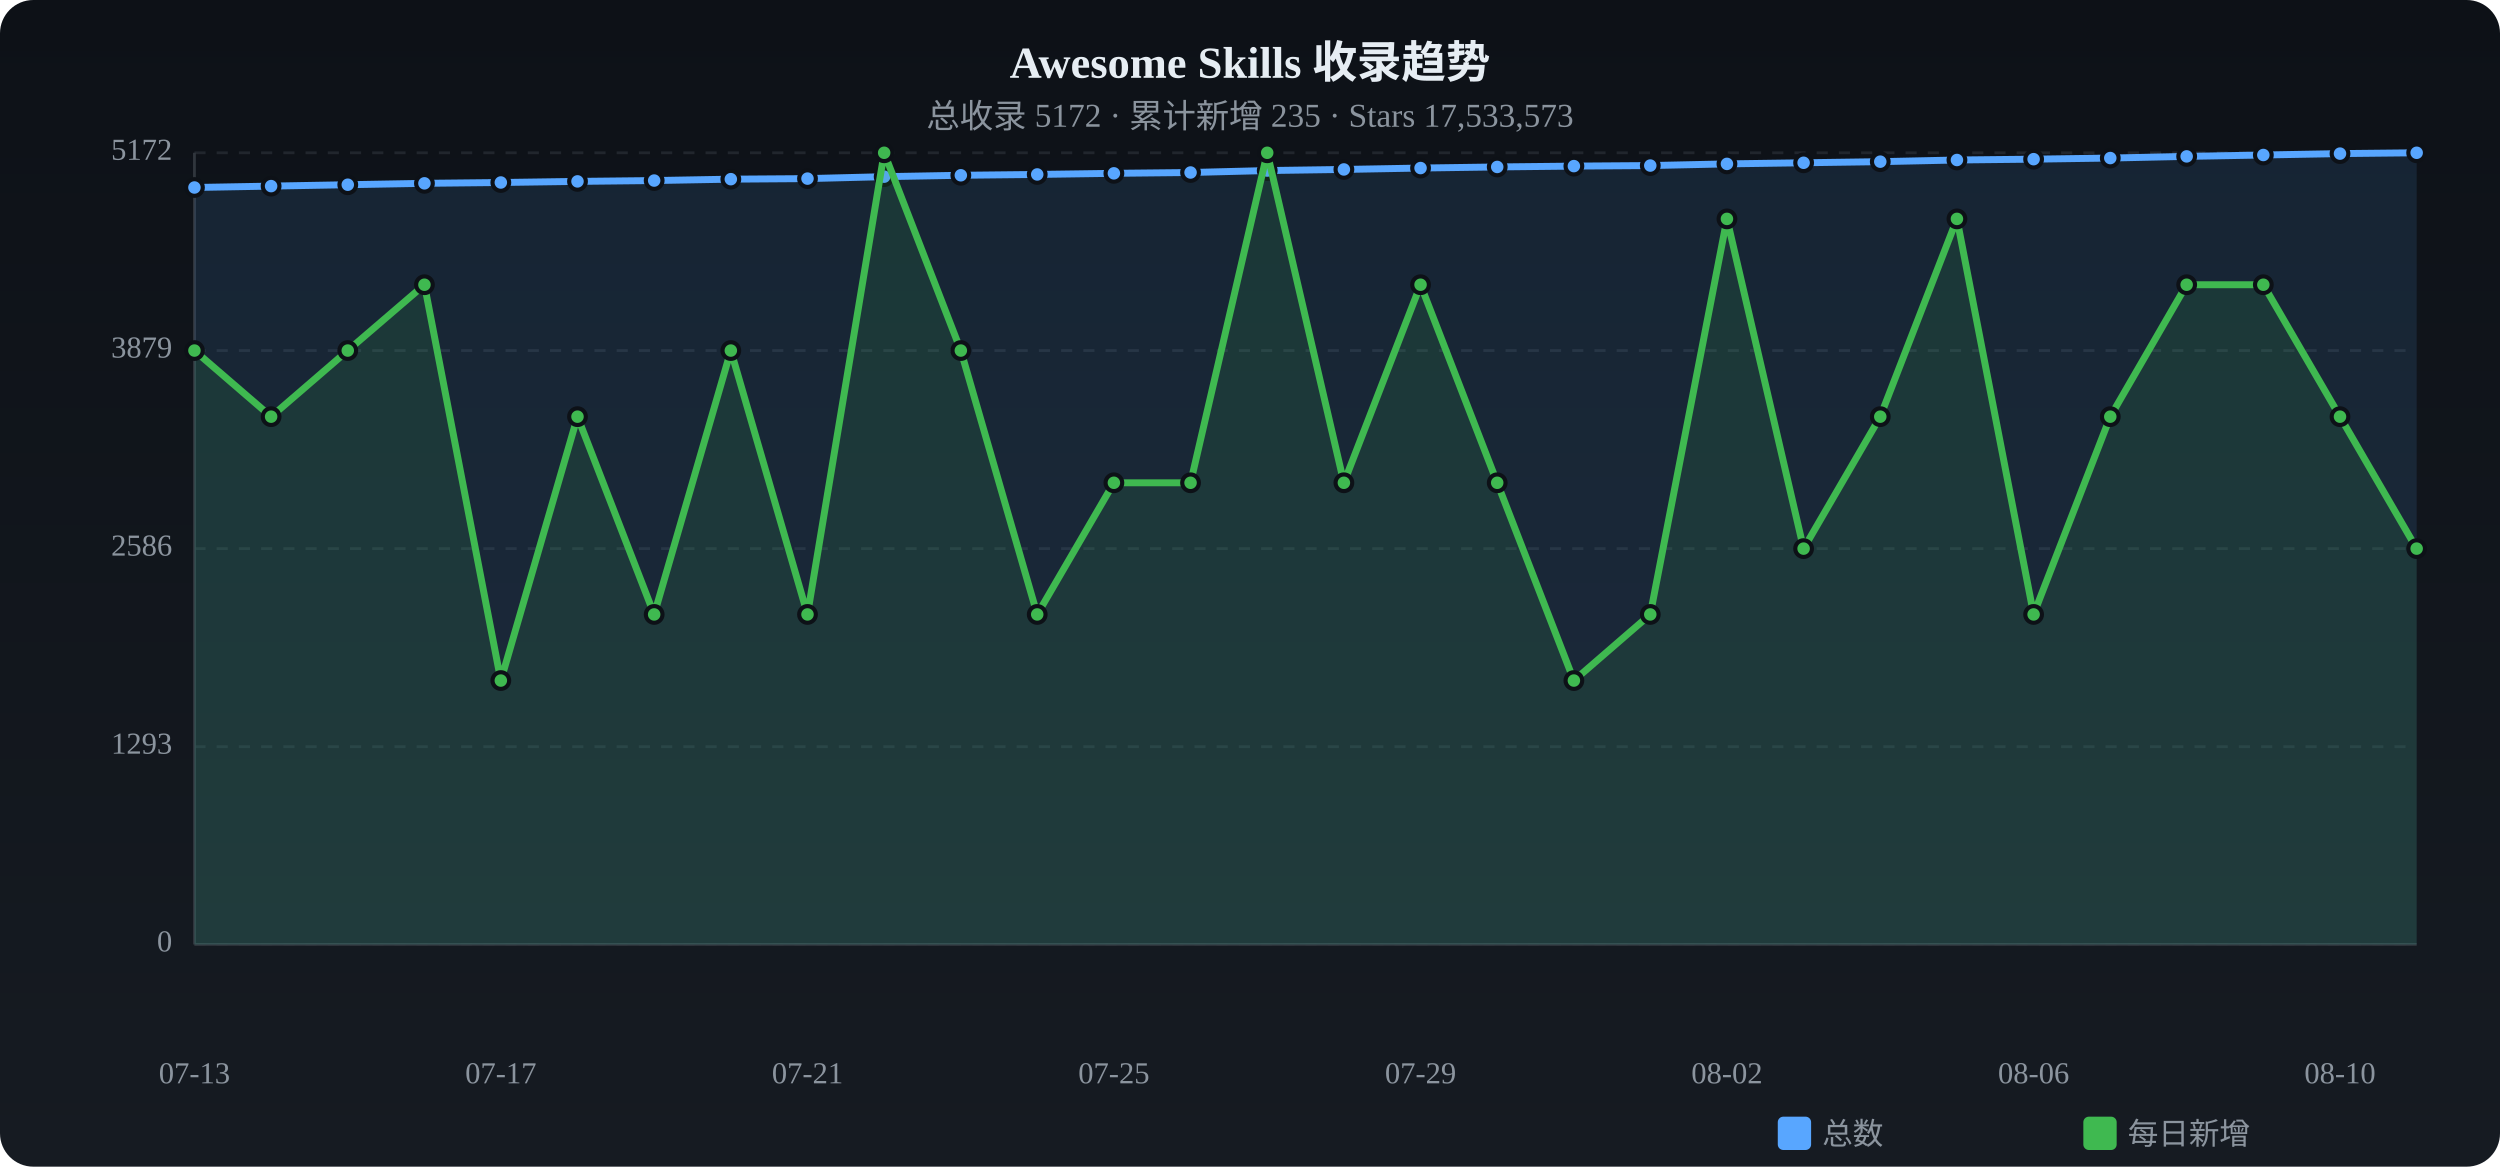
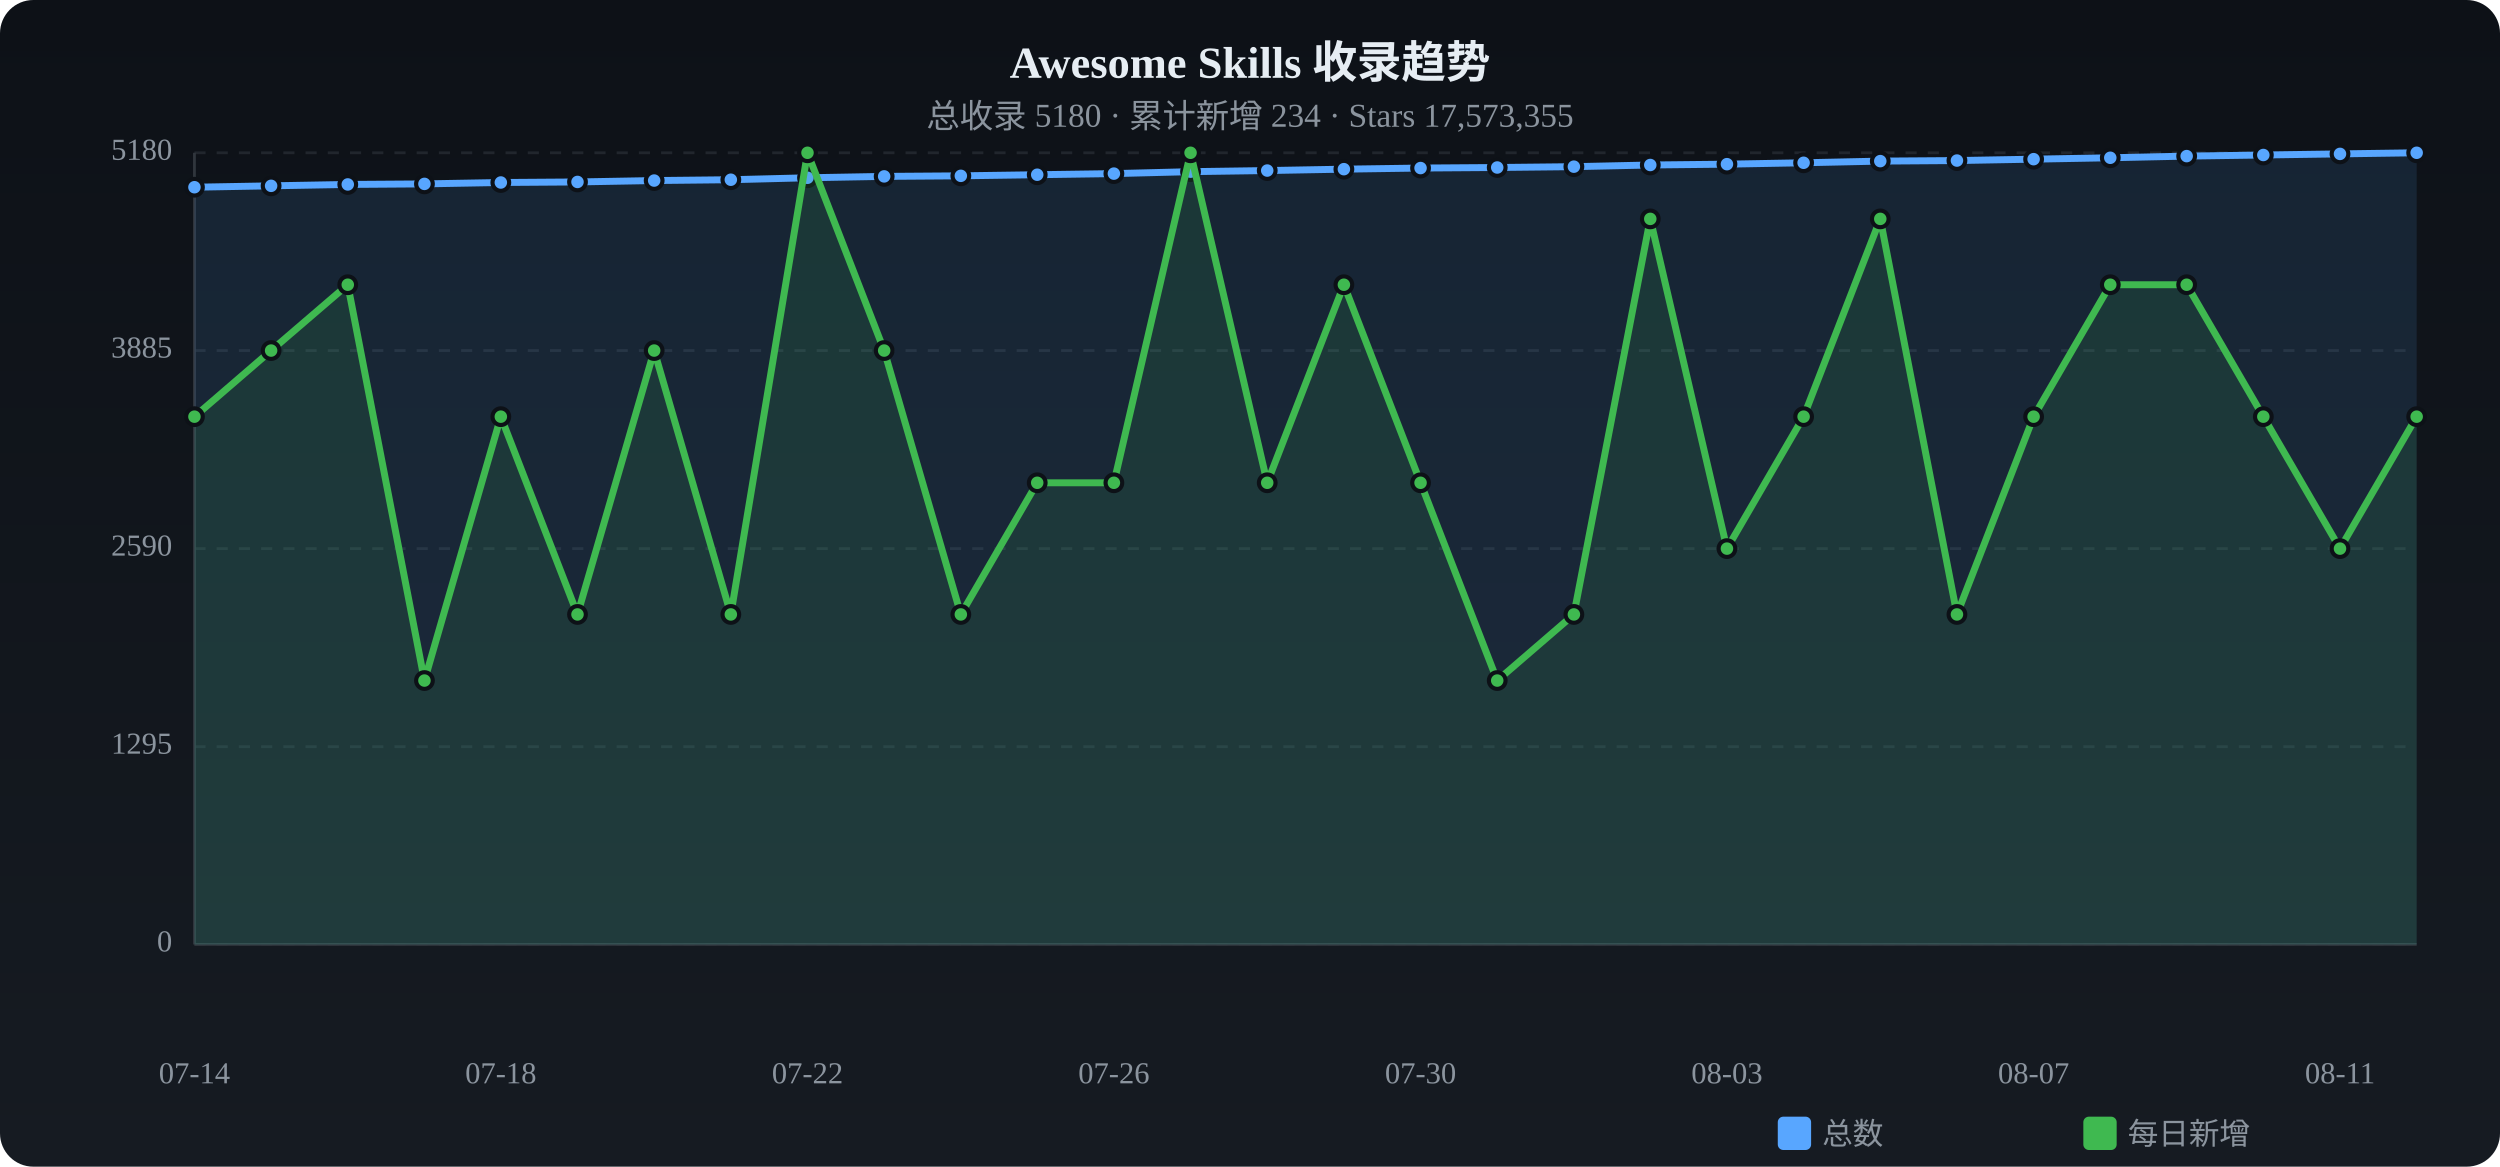
<svg xmlns="http://www.w3.org/2000/svg" viewBox="0 0 900 420" width="900" height="420">
  <defs>
    <linearGradient id="tbg" x1="0%" y1="0%" x2="0%" y2="100%">
      <stop offset="0%" stop-color="#0d1117" />
      <stop offset="100%" stop-color="#161b22" />
    </linearGradient>
  </defs>
  <rect width="900" height="420" rx="12" fill="url(#tbg)" />
  <text x="450.0" y="28" text-anchor="middle" fill="#e6edf3" font-size="16" font-weight="bold">Awesome Skills 收录趋势</text>
-   <text x="450.0" y="46" text-anchor="middle" fill="#8b949e" font-size="12">总收录 5172 · 累计新增 235 · Stars 17,533,573</text>
+   <text x="450.0" y="46" text-anchor="middle" fill="#8b949e" font-size="12">总收录 5180 · 累计新增 234 · Stars 17,573,355</text>
  <text x="62" y="340.0" text-anchor="end" fill="#8b949e" font-size="11" dominant-baseline="middle">0</text>
  <line x1="70" y1="340.0" x2="870" y2="340.0" stroke="#21262d" stroke-dasharray="4 4" />
-   <text x="62" y="268.8" text-anchor="end" fill="#8b949e" font-size="11" dominant-baseline="middle">1293</text>
+   <text x="62" y="268.8" text-anchor="end" fill="#8b949e" font-size="11" dominant-baseline="middle">1295</text>
  <line x1="70" y1="268.8" x2="870" y2="268.8" stroke="#21262d" stroke-dasharray="4 4" />
-   <text x="62" y="197.5" text-anchor="end" fill="#8b949e" font-size="11" dominant-baseline="middle">2586</text>
+   <text x="62" y="197.5" text-anchor="end" fill="#8b949e" font-size="11" dominant-baseline="middle">2590</text>
  <line x1="70" y1="197.5" x2="870" y2="197.5" stroke="#21262d" stroke-dasharray="4 4" />
-   <text x="62" y="126.2" text-anchor="end" fill="#8b949e" font-size="11" dominant-baseline="middle">3879</text>
+   <text x="62" y="126.2" text-anchor="end" fill="#8b949e" font-size="11" dominant-baseline="middle">3885</text>
  <line x1="70" y1="126.2" x2="870" y2="126.2" stroke="#21262d" stroke-dasharray="4 4" />
-   <text x="62" y="55.0" text-anchor="end" fill="#8b949e" font-size="11" dominant-baseline="middle">5172</text>
+   <text x="62" y="55.0" text-anchor="end" fill="#8b949e" font-size="11" dominant-baseline="middle">5180</text>
  <line x1="70" y1="55.0" x2="870" y2="55.0" stroke="#21262d" stroke-dasharray="4 4" />
  <line x1="70" y1="55" x2="70" y2="340" stroke="#30363d" />
  <line x1="70" y1="340" x2="870" y2="340" stroke="#30363d" />
-   <path d="M70.0,67.5 L97.6,67.0 L125.2,66.5 L152.8,66.0 L180.3,65.7 L207.9,65.3 L235.5,65.0 L263.1,64.5 L290.7,64.3 L318.3,63.6 L345.9,63.1 L373.4,62.8 L401.0,62.4 L428.6,62.1 L456.2,61.4 L483.8,61.0 L511.4,60.5 L539.0,60.1 L566.6,59.8 L594.1,59.6 L621.7,59.0 L649.3,58.6 L676.9,58.2 L704.5,57.6 L732.1,57.3 L759.7,56.9 L787.2,56.3 L814.8,55.8 L842.4,55.3 L870.0,55.0 L870.0,340 L70.0,340 Z" fill="#58a6ff" opacity="0.12" />
-   <polyline points="70.0,67.5 97.6,67.0 125.2,66.5 152.8,66.0 180.3,65.7 207.9,65.3 235.5,65.0 263.1,64.5 290.7,64.3 318.3,63.6 345.9,63.1 373.4,62.8 401.0,62.4 428.6,62.1 456.2,61.4 483.8,61.0 511.4,60.5 539.0,60.1 566.6,59.8 594.1,59.6 621.7,59.0 649.3,58.6 676.9,58.2 704.5,57.6 732.1,57.3 759.7,56.9 787.2,56.3 814.8,55.8 842.4,55.3 870.0,55.0" fill="none" stroke="#58a6ff" stroke-width="2.5" stroke-linecap="round" stroke-linejoin="round" />
-   <circle cx="70.0" cy="67.5" r="3" fill="#58a6ff" stroke="#0d1117" stroke-width="1.5" />
-   <circle cx="97.6" cy="67.0" r="3" fill="#58a6ff" stroke="#0d1117" stroke-width="1.5" />
-   <circle cx="125.2" cy="66.5" r="3" fill="#58a6ff" stroke="#0d1117" stroke-width="1.5" />
-   <circle cx="152.8" cy="66.0" r="3" fill="#58a6ff" stroke="#0d1117" stroke-width="1.5" />
+   <path d="M70.0,67.4 L97.6,66.9 L125.2,66.4 L152.8,66.2 L180.3,65.7 L207.9,65.5 L235.5,65.0 L263.1,64.7 L290.7,64.0 L318.3,63.5 L345.9,63.3 L373.4,62.9 L401.0,62.5 L428.6,61.8 L456.2,61.4 L483.8,60.9 L511.4,60.5 L539.0,60.3 L566.6,60.0 L594.1,59.4 L621.7,59.1 L649.3,58.6 L676.9,58.0 L704.5,57.8 L732.1,57.3 L759.7,56.8 L787.2,56.2 L814.8,55.8 L842.4,55.4 L870.0,55.0 L870.0,340 L70.0,340 Z" fill="#58a6ff" opacity="0.12" />
+   <polyline points="70.0,67.4 97.6,66.9 125.2,66.4 152.8,66.2 180.3,65.7 207.9,65.5 235.5,65.0 263.1,64.7 290.7,64.0 318.3,63.5 345.9,63.3 373.4,62.9 401.0,62.5 428.6,61.8 456.2,61.4 483.8,60.9 511.4,60.5 539.0,60.3 566.6,60.0 594.1,59.4 621.7,59.1 649.3,58.6 676.9,58.0 704.5,57.8 732.1,57.3 759.7,56.8 787.2,56.2 814.8,55.8 842.4,55.4 870.0,55.0" fill="none" stroke="#58a6ff" stroke-width="2.5" stroke-linecap="round" stroke-linejoin="round" />
+   <circle cx="70.0" cy="67.4" r="3" fill="#58a6ff" stroke="#0d1117" stroke-width="1.5" />
+   <circle cx="97.6" cy="66.9" r="3" fill="#58a6ff" stroke="#0d1117" stroke-width="1.5" />
+   <circle cx="125.2" cy="66.4" r="3" fill="#58a6ff" stroke="#0d1117" stroke-width="1.5" />
+   <circle cx="152.8" cy="66.2" r="3" fill="#58a6ff" stroke="#0d1117" stroke-width="1.5" />
  <circle cx="180.3" cy="65.7" r="3" fill="#58a6ff" stroke="#0d1117" stroke-width="1.5" />
-   <circle cx="207.9" cy="65.3" r="3" fill="#58a6ff" stroke="#0d1117" stroke-width="1.5" />
+   <circle cx="207.9" cy="65.5" r="3" fill="#58a6ff" stroke="#0d1117" stroke-width="1.5" />
  <circle cx="235.5" cy="65.0" r="3" fill="#58a6ff" stroke="#0d1117" stroke-width="1.5" />
-   <circle cx="263.1" cy="64.5" r="3" fill="#58a6ff" stroke="#0d1117" stroke-width="1.5" />
-   <circle cx="290.7" cy="64.3" r="3" fill="#58a6ff" stroke="#0d1117" stroke-width="1.5" />
-   <circle cx="318.3" cy="63.6" r="3" fill="#58a6ff" stroke="#0d1117" stroke-width="1.5" />
-   <circle cx="345.9" cy="63.1" r="3" fill="#58a6ff" stroke="#0d1117" stroke-width="1.5" />
-   <circle cx="373.4" cy="62.8" r="3" fill="#58a6ff" stroke="#0d1117" stroke-width="1.5" />
-   <circle cx="401.0" cy="62.4" r="3" fill="#58a6ff" stroke="#0d1117" stroke-width="1.5" />
-   <circle cx="428.6" cy="62.1" r="3" fill="#58a6ff" stroke="#0d1117" stroke-width="1.5" />
+   <circle cx="263.1" cy="64.7" r="3" fill="#58a6ff" stroke="#0d1117" stroke-width="1.5" />
+   <circle cx="290.7" cy="64.0" r="3" fill="#58a6ff" stroke="#0d1117" stroke-width="1.5" />
+   <circle cx="318.3" cy="63.5" r="3" fill="#58a6ff" stroke="#0d1117" stroke-width="1.5" />
+   <circle cx="345.9" cy="63.3" r="3" fill="#58a6ff" stroke="#0d1117" stroke-width="1.5" />
+   <circle cx="373.4" cy="62.9" r="3" fill="#58a6ff" stroke="#0d1117" stroke-width="1.5" />
+   <circle cx="401.0" cy="62.5" r="3" fill="#58a6ff" stroke="#0d1117" stroke-width="1.5" />
+   <circle cx="428.6" cy="61.8" r="3" fill="#58a6ff" stroke="#0d1117" stroke-width="1.5" />
  <circle cx="456.2" cy="61.4" r="3" fill="#58a6ff" stroke="#0d1117" stroke-width="1.5" />
-   <circle cx="483.8" cy="61.0" r="3" fill="#58a6ff" stroke="#0d1117" stroke-width="1.5" />
+   <circle cx="483.8" cy="60.9" r="3" fill="#58a6ff" stroke="#0d1117" stroke-width="1.5" />
  <circle cx="511.4" cy="60.5" r="3" fill="#58a6ff" stroke="#0d1117" stroke-width="1.5" />
-   <circle cx="539.0" cy="60.1" r="3" fill="#58a6ff" stroke="#0d1117" stroke-width="1.5" />
-   <circle cx="566.6" cy="59.8" r="3" fill="#58a6ff" stroke="#0d1117" stroke-width="1.5" />
-   <circle cx="594.1" cy="59.6" r="3" fill="#58a6ff" stroke="#0d1117" stroke-width="1.5" />
-   <circle cx="621.7" cy="59.0" r="3" fill="#58a6ff" stroke="#0d1117" stroke-width="1.5" />
+   <circle cx="539.0" cy="60.3" r="3" fill="#58a6ff" stroke="#0d1117" stroke-width="1.5" />
+   <circle cx="566.6" cy="60.0" r="3" fill="#58a6ff" stroke="#0d1117" stroke-width="1.5" />
+   <circle cx="594.1" cy="59.4" r="3" fill="#58a6ff" stroke="#0d1117" stroke-width="1.5" />
+   <circle cx="621.7" cy="59.1" r="3" fill="#58a6ff" stroke="#0d1117" stroke-width="1.5" />
  <circle cx="649.3" cy="58.6" r="3" fill="#58a6ff" stroke="#0d1117" stroke-width="1.5" />
-   <circle cx="676.9" cy="58.2" r="3" fill="#58a6ff" stroke="#0d1117" stroke-width="1.5" />
-   <circle cx="704.5" cy="57.6" r="3" fill="#58a6ff" stroke="#0d1117" stroke-width="1.5" />
+   <circle cx="676.9" cy="58.0" r="3" fill="#58a6ff" stroke="#0d1117" stroke-width="1.5" />
+   <circle cx="704.5" cy="57.8" r="3" fill="#58a6ff" stroke="#0d1117" stroke-width="1.5" />
  <circle cx="732.1" cy="57.3" r="3" fill="#58a6ff" stroke="#0d1117" stroke-width="1.5" />
-   <circle cx="759.7" cy="56.9" r="3" fill="#58a6ff" stroke="#0d1117" stroke-width="1.5" />
-   <circle cx="787.2" cy="56.3" r="3" fill="#58a6ff" stroke="#0d1117" stroke-width="1.5" />
+   <circle cx="759.7" cy="56.8" r="3" fill="#58a6ff" stroke="#0d1117" stroke-width="1.5" />
+   <circle cx="787.2" cy="56.2" r="3" fill="#58a6ff" stroke="#0d1117" stroke-width="1.5" />
  <circle cx="814.8" cy="55.8" r="3" fill="#58a6ff" stroke="#0d1117" stroke-width="1.5" />
-   <circle cx="842.4" cy="55.3" r="3" fill="#58a6ff" stroke="#0d1117" stroke-width="1.5" />
+   <circle cx="842.4" cy="55.4" r="3" fill="#58a6ff" stroke="#0d1117" stroke-width="1.5" />
  <circle cx="870.0" cy="55.0" r="3" fill="#58a6ff" stroke="#0d1117" stroke-width="1.5" />
-   <path d="M70.0,126.2 L97.6,150.0 L125.2,126.2 L152.8,102.5 L180.3,245.0 L207.9,150.0 L235.5,221.2 L263.1,126.2 L290.7,221.2 L318.3,55.0 L345.9,126.2 L373.4,221.2 L401.0,173.8 L428.6,173.8 L456.2,55.0 L483.8,173.8 L511.4,102.5 L539.0,173.8 L566.6,245.0 L594.1,221.2 L621.7,78.8 L649.3,197.5 L676.9,150.0 L704.5,78.8 L732.1,221.2 L759.7,150.0 L787.2,102.5 L814.8,102.5 L842.4,150.0 L870.0,197.5 L870.0,340 L70.0,340 Z" fill="#3fb950" opacity="0.12" />
-   <polyline points="70.0,126.2 97.6,150.0 125.2,126.2 152.8,102.5 180.3,245.0 207.9,150.0 235.5,221.2 263.1,126.2 290.7,221.2 318.3,55.0 345.9,126.2 373.4,221.2 401.0,173.8 428.6,173.8 456.2,55.0 483.8,173.8 511.4,102.5 539.0,173.8 566.6,245.0 594.1,221.2 621.7,78.8 649.3,197.5 676.9,150.0 704.5,78.8 732.1,221.2 759.7,150.0 787.2,102.5 814.8,102.5 842.4,150.0 870.0,197.5" fill="none" stroke="#3fb950" stroke-width="2.5" stroke-linecap="round" stroke-linejoin="round" />
-   <circle cx="70.0" cy="126.2" r="3" fill="#3fb950" stroke="#0d1117" stroke-width="1.5" />
-   <circle cx="97.6" cy="150.0" r="3" fill="#3fb950" stroke="#0d1117" stroke-width="1.5" />
-   <circle cx="125.2" cy="126.2" r="3" fill="#3fb950" stroke="#0d1117" stroke-width="1.5" />
-   <circle cx="152.8" cy="102.5" r="3" fill="#3fb950" stroke="#0d1117" stroke-width="1.5" />
-   <circle cx="180.3" cy="245.0" r="3" fill="#3fb950" stroke="#0d1117" stroke-width="1.5" />
-   <circle cx="207.9" cy="150.0" r="3" fill="#3fb950" stroke="#0d1117" stroke-width="1.5" />
-   <circle cx="235.5" cy="221.2" r="3" fill="#3fb950" stroke="#0d1117" stroke-width="1.5" />
-   <circle cx="263.1" cy="126.2" r="3" fill="#3fb950" stroke="#0d1117" stroke-width="1.5" />
-   <circle cx="290.7" cy="221.2" r="3" fill="#3fb950" stroke="#0d1117" stroke-width="1.5" />
-   <circle cx="318.3" cy="55.0" r="3" fill="#3fb950" stroke="#0d1117" stroke-width="1.5" />
-   <circle cx="345.9" cy="126.2" r="3" fill="#3fb950" stroke="#0d1117" stroke-width="1.5" />
-   <circle cx="373.4" cy="221.2" r="3" fill="#3fb950" stroke="#0d1117" stroke-width="1.5" />
+   <path d="M70.0,150.0 L97.6,126.2 L125.2,102.5 L152.8,245.0 L180.3,150.0 L207.9,221.2 L235.5,126.2 L263.1,221.2 L290.7,55.0 L318.3,126.2 L345.9,221.2 L373.4,173.8 L401.0,173.8 L428.6,55.0 L456.2,173.8 L483.8,102.5 L511.4,173.8 L539.0,245.0 L566.6,221.2 L594.1,78.8 L621.7,197.5 L649.3,150.0 L676.9,78.8 L704.5,221.2 L732.1,150.0 L759.7,102.5 L787.2,102.5 L814.8,150.0 L842.4,197.5 L870.0,150.0 L870.0,340 L70.0,340 Z" fill="#3fb950" opacity="0.12" />
+   <polyline points="70.0,150.0 97.6,126.2 125.2,102.5 152.8,245.0 180.3,150.0 207.9,221.2 235.5,126.2 263.1,221.2 290.7,55.0 318.3,126.2 345.9,221.2 373.4,173.8 401.0,173.8 428.6,55.0 456.2,173.8 483.8,102.5 511.4,173.8 539.0,245.0 566.6,221.2 594.1,78.8 621.7,197.5 649.3,150.0 676.9,78.8 704.5,221.2 732.1,150.0 759.7,102.5 787.2,102.5 814.8,150.0 842.4,197.5 870.0,150.0" fill="none" stroke="#3fb950" stroke-width="2.5" stroke-linecap="round" stroke-linejoin="round" />
+   <circle cx="70.0" cy="150.0" r="3" fill="#3fb950" stroke="#0d1117" stroke-width="1.5" />
+   <circle cx="97.6" cy="126.2" r="3" fill="#3fb950" stroke="#0d1117" stroke-width="1.5" />
+   <circle cx="125.2" cy="102.5" r="3" fill="#3fb950" stroke="#0d1117" stroke-width="1.5" />
+   <circle cx="152.8" cy="245.0" r="3" fill="#3fb950" stroke="#0d1117" stroke-width="1.5" />
+   <circle cx="180.3" cy="150.0" r="3" fill="#3fb950" stroke="#0d1117" stroke-width="1.5" />
+   <circle cx="207.9" cy="221.2" r="3" fill="#3fb950" stroke="#0d1117" stroke-width="1.5" />
+   <circle cx="235.5" cy="126.2" r="3" fill="#3fb950" stroke="#0d1117" stroke-width="1.5" />
+   <circle cx="263.1" cy="221.2" r="3" fill="#3fb950" stroke="#0d1117" stroke-width="1.5" />
+   <circle cx="290.7" cy="55.0" r="3" fill="#3fb950" stroke="#0d1117" stroke-width="1.5" />
+   <circle cx="318.3" cy="126.2" r="3" fill="#3fb950" stroke="#0d1117" stroke-width="1.5" />
+   <circle cx="345.9" cy="221.2" r="3" fill="#3fb950" stroke="#0d1117" stroke-width="1.5" />
+   <circle cx="373.4" cy="173.8" r="3" fill="#3fb950" stroke="#0d1117" stroke-width="1.5" />
  <circle cx="401.0" cy="173.8" r="3" fill="#3fb950" stroke="#0d1117" stroke-width="1.5" />
-   <circle cx="428.6" cy="173.8" r="3" fill="#3fb950" stroke="#0d1117" stroke-width="1.5" />
-   <circle cx="456.2" cy="55.0" r="3" fill="#3fb950" stroke="#0d1117" stroke-width="1.5" />
-   <circle cx="483.8" cy="173.8" r="3" fill="#3fb950" stroke="#0d1117" stroke-width="1.5" />
-   <circle cx="511.4" cy="102.5" r="3" fill="#3fb950" stroke="#0d1117" stroke-width="1.5" />
-   <circle cx="539.0" cy="173.8" r="3" fill="#3fb950" stroke="#0d1117" stroke-width="1.5" />
-   <circle cx="566.6" cy="245.0" r="3" fill="#3fb950" stroke="#0d1117" stroke-width="1.5" />
-   <circle cx="594.1" cy="221.2" r="3" fill="#3fb950" stroke="#0d1117" stroke-width="1.5" />
-   <circle cx="621.7" cy="78.8" r="3" fill="#3fb950" stroke="#0d1117" stroke-width="1.5" />
-   <circle cx="649.3" cy="197.5" r="3" fill="#3fb950" stroke="#0d1117" stroke-width="1.5" />
-   <circle cx="676.9" cy="150.0" r="3" fill="#3fb950" stroke="#0d1117" stroke-width="1.5" />
-   <circle cx="704.5" cy="78.8" r="3" fill="#3fb950" stroke="#0d1117" stroke-width="1.5" />
-   <circle cx="732.1" cy="221.2" r="3" fill="#3fb950" stroke="#0d1117" stroke-width="1.5" />
-   <circle cx="759.7" cy="150.0" r="3" fill="#3fb950" stroke="#0d1117" stroke-width="1.5" />
+   <circle cx="428.6" cy="55.0" r="3" fill="#3fb950" stroke="#0d1117" stroke-width="1.5" />
+   <circle cx="456.2" cy="173.8" r="3" fill="#3fb950" stroke="#0d1117" stroke-width="1.5" />
+   <circle cx="483.8" cy="102.5" r="3" fill="#3fb950" stroke="#0d1117" stroke-width="1.5" />
+   <circle cx="511.4" cy="173.8" r="3" fill="#3fb950" stroke="#0d1117" stroke-width="1.5" />
+   <circle cx="539.0" cy="245.0" r="3" fill="#3fb950" stroke="#0d1117" stroke-width="1.5" />
+   <circle cx="566.6" cy="221.2" r="3" fill="#3fb950" stroke="#0d1117" stroke-width="1.5" />
+   <circle cx="594.1" cy="78.8" r="3" fill="#3fb950" stroke="#0d1117" stroke-width="1.5" />
+   <circle cx="621.7" cy="197.5" r="3" fill="#3fb950" stroke="#0d1117" stroke-width="1.5" />
+   <circle cx="649.3" cy="150.0" r="3" fill="#3fb950" stroke="#0d1117" stroke-width="1.5" />
+   <circle cx="676.9" cy="78.8" r="3" fill="#3fb950" stroke="#0d1117" stroke-width="1.5" />
+   <circle cx="704.5" cy="221.2" r="3" fill="#3fb950" stroke="#0d1117" stroke-width="1.5" />
+   <circle cx="732.1" cy="150.0" r="3" fill="#3fb950" stroke="#0d1117" stroke-width="1.5" />
+   <circle cx="759.7" cy="102.5" r="3" fill="#3fb950" stroke="#0d1117" stroke-width="1.5" />
  <circle cx="787.2" cy="102.5" r="3" fill="#3fb950" stroke="#0d1117" stroke-width="1.5" />
-   <circle cx="814.8" cy="102.5" r="3" fill="#3fb950" stroke="#0d1117" stroke-width="1.5" />
-   <circle cx="842.4" cy="150.0" r="3" fill="#3fb950" stroke="#0d1117" stroke-width="1.5" />
-   <circle cx="870.0" cy="197.5" r="3" fill="#3fb950" stroke="#0d1117" stroke-width="1.5" />
-   <text x="70.0" y="390" text-anchor="middle" fill="#8b949e" font-size="11">07-13</text>
-   <text x="180.3" y="390" text-anchor="middle" fill="#8b949e" font-size="11">07-17</text>
-   <text x="290.7" y="390" text-anchor="middle" fill="#8b949e" font-size="11">07-21</text>
-   <text x="401.0" y="390" text-anchor="middle" fill="#8b949e" font-size="11">07-25</text>
-   <text x="511.4" y="390" text-anchor="middle" fill="#8b949e" font-size="11">07-29</text>
-   <text x="621.7" y="390" text-anchor="middle" fill="#8b949e" font-size="11">08-02</text>
-   <text x="732.1" y="390" text-anchor="middle" fill="#8b949e" font-size="11">08-06</text>
-   <text x="842.4" y="390" text-anchor="middle" fill="#8b949e" font-size="11">08-10</text>
+   <circle cx="814.8" cy="150.0" r="3" fill="#3fb950" stroke="#0d1117" stroke-width="1.5" />
+   <circle cx="842.4" cy="197.5" r="3" fill="#3fb950" stroke="#0d1117" stroke-width="1.5" />
+   <circle cx="870.0" cy="150.0" r="3" fill="#3fb950" stroke="#0d1117" stroke-width="1.5" />
+   <text x="70.0" y="390" text-anchor="middle" fill="#8b949e" font-size="11">07-14</text>
+   <text x="180.3" y="390" text-anchor="middle" fill="#8b949e" font-size="11">07-18</text>
+   <text x="290.7" y="390" text-anchor="middle" fill="#8b949e" font-size="11">07-22</text>
+   <text x="401.0" y="390" text-anchor="middle" fill="#8b949e" font-size="11">07-26</text>
+   <text x="511.4" y="390" text-anchor="middle" fill="#8b949e" font-size="11">07-30</text>
+   <text x="621.7" y="390" text-anchor="middle" fill="#8b949e" font-size="11">08-03</text>
+   <text x="732.1" y="390" text-anchor="middle" fill="#8b949e" font-size="11">08-07</text>
+   <text x="842.4" y="390" text-anchor="middle" fill="#8b949e" font-size="11">08-11</text>
  <rect x="640" y="402" width="12" height="12" rx="2" fill="#58a6ff" />
  <text x="656" y="412" fill="#8b949e" font-size="11">总数</text>
  <rect x="750" y="402" width="12" height="12" rx="2" fill="#3fb950" />
  <text x="766" y="412" fill="#8b949e" font-size="11">每日新增</text>
</svg>
